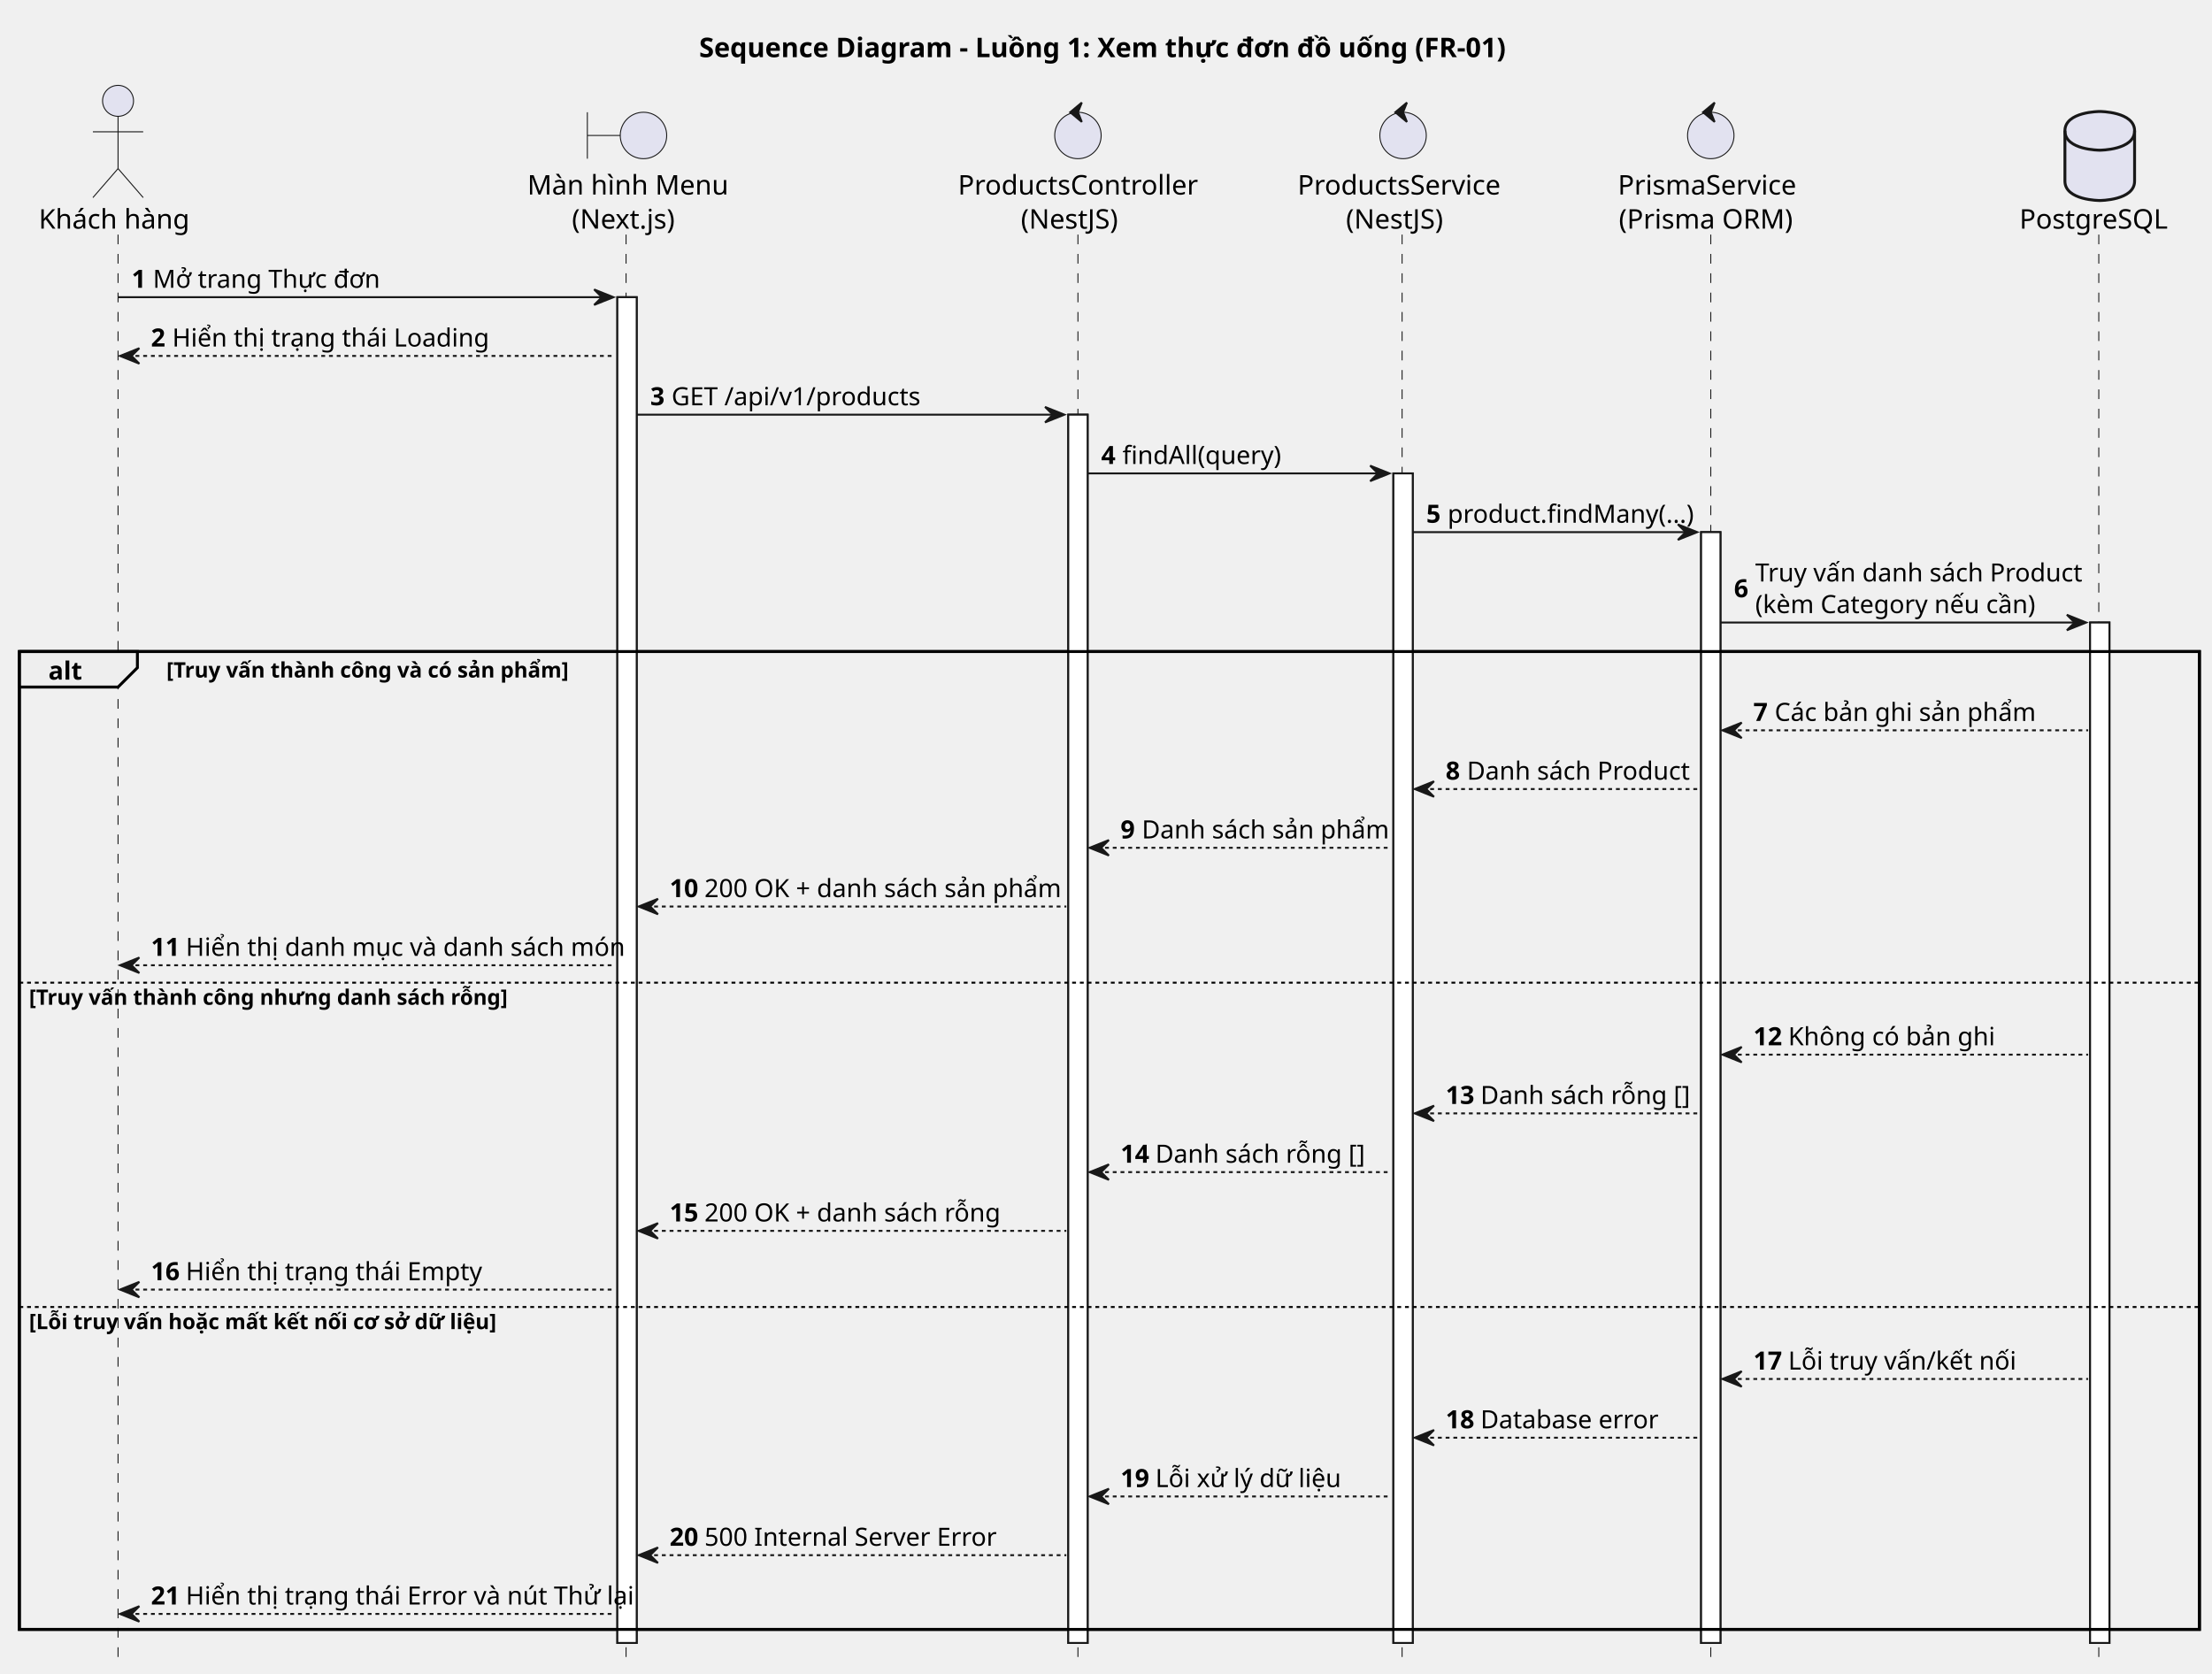
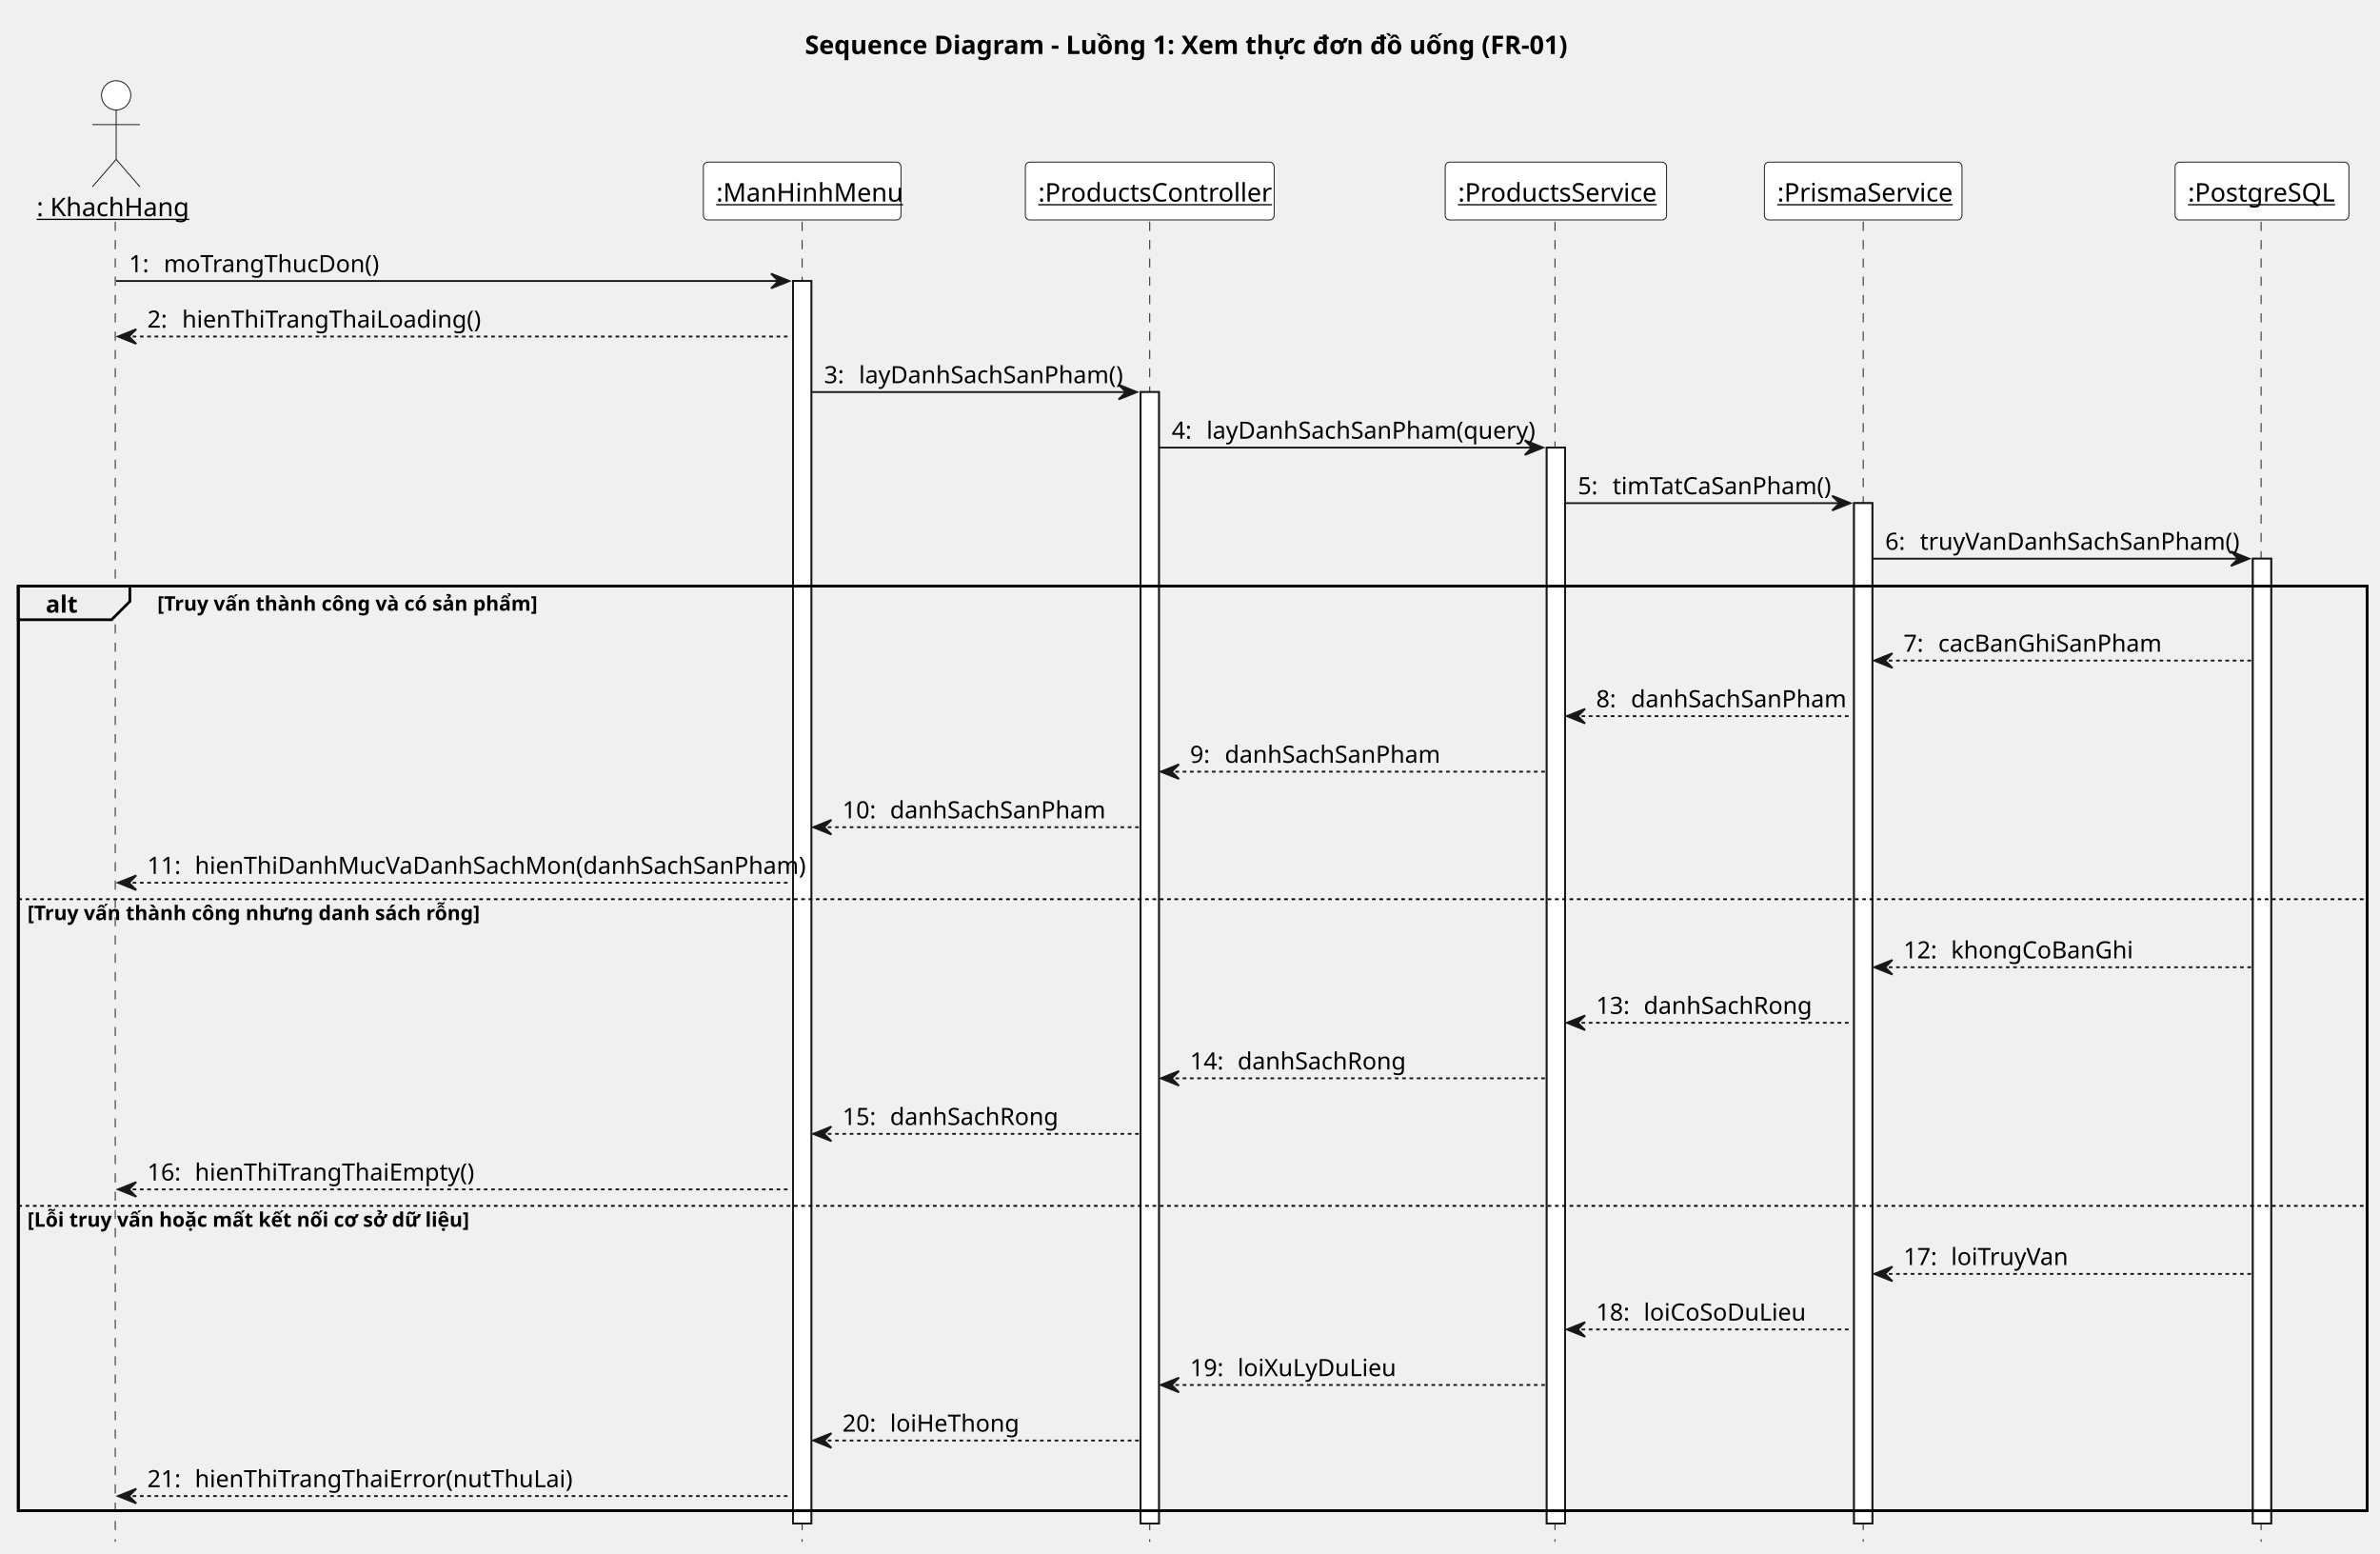
- <svg xmlns="http://www.w3.org/2000/svg" contentStyleType="text/css" height="865px" preserveAspectRatio="none" style="width:1143px;height:865px;background:#FFFFFF;" version="1.1" viewBox="0 0 1143 865" width="1143px" zoomAndPan="magnify">
+ <svg xmlns="http://www.w3.org/2000/svg" contentStyleType="text/css" height="849px" preserveAspectRatio="none" style="width:1301px;height:849px;background:#FFFFFF;" version="1.1" viewBox="0 0 1301 849" width="1301px" zoomAndPan="magnify">
  <defs />
  <g>
-     <text fill="#000000" font-family="sans-serif" font-size="14" font-weight="bold" lengthAdjust="spacing" textLength="423" x="361.25" y="29.533">Sequence Diagram - Luồng 1: Xem thực đơn đồ uống (FR-01)</text>
-     <rect fill="#FFFFFF" height="695.406" style="stroke:#181818;stroke-width:1.0;" width="10" x="319" y="153.57" />
-     <rect fill="#FFFFFF" height="634.703" style="stroke:#181818;stroke-width:1.0;" width="10" x="552" y="214.273" />
-     <rect fill="#FFFFFF" height="604.352" style="stroke:#181818;stroke-width:1.0;" width="10" x="720" y="244.625" />
-     <rect fill="#FFFFFF" height="574" style="stroke:#181818;stroke-width:1.0;" width="10" x="879" y="274.977" />
-     <rect fill="#FFFFFF" height="527.297" style="stroke:#181818;stroke-width:1.0;" width="10" x="1080" y="321.68" />
-     <rect fill="none" height="505.297" style="stroke:#000000;stroke-width:1.5;" width="1126.5" x="10" y="336.68" />
-     <line style="stroke:#181818;stroke-width:0.5;stroke-dasharray:5.0,5.0;" x1="61" x2="61" y1="121.219" y2="858.977" />
-     <line style="stroke:#181818;stroke-width:0.5;stroke-dasharray:5.0,5.0;" x1="323.5" x2="323.5" y1="121.219" y2="858.977" />
-     <line style="stroke:#181818;stroke-width:0.5;stroke-dasharray:5.0,5.0;" x1="557" x2="557" y1="121.219" y2="858.977" />
-     <line style="stroke:#181818;stroke-width:0.5;stroke-dasharray:5.0,5.0;" x1="724.5" x2="724.5" y1="121.219" y2="858.977" />
-     <line style="stroke:#181818;stroke-width:0.5;stroke-dasharray:5.0,5.0;" x1="884" x2="884" y1="121.219" y2="858.977" />
-     <line style="stroke:#181818;stroke-width:0.5;stroke-dasharray:5.0,5.0;" x1="1084.5" x2="1084.5" y1="121.219" y2="858.977" />
-     <text fill="#000000" font-family="sans-serif" font-size="14" lengthAdjust="spacing" textLength="76" x="20" y="118.143">Khách hàng</text>
-     <ellipse cx="61" cy="52.109" fill="#E2E2F0" rx="8" ry="8" style="stroke:#181818;stroke-width:0.5;" />
-     <path d="M61,60.109 L61,87.109 M48,68.109 L74,68.109 M61,87.109 L48,102.109 M61,87.109 L74,102.109 " fill="none" style="stroke:#181818;stroke-width:0.5;" />
-     <text fill="#000000" font-family="sans-serif" font-size="14" lengthAdjust="spacing" textLength="97" x="272.5" y="100.533">Màn hình Menu</text>
-     <text fill="#000000" font-family="sans-serif" font-size="14" lengthAdjust="spacing" textLength="51" x="295.5" y="118.143">(Next.js)</text>
-     <path d="M303.5,58 L303.5,82 M303.5,70 L320.5,70 " fill="none" style="stroke:#181818;stroke-width:0.5;" />
-     <ellipse cx="332.5" cy="70" fill="#E2E2F0" rx="12" ry="12" style="stroke:#181818;stroke-width:0.5;" />
-     <text fill="#000000" font-family="sans-serif" font-size="14" lengthAdjust="spacing" textLength="118" x="495" y="100.533">ProductsController</text>
-     <text fill="#000000" font-family="sans-serif" font-size="14" lengthAdjust="spacing" textLength="53" x="527.5" y="118.143">(NestJS)</text>
-     <ellipse cx="557" cy="70" fill="#E2E2F0" rx="12" ry="12" style="stroke:#181818;stroke-width:0.5;" />
-     <polygon fill="#181818" points="553,58,559,53,557,58,559,63,553,58" style="stroke:#181818;stroke-width:1.0;" />
-     <text fill="#000000" font-family="sans-serif" font-size="14" lengthAdjust="spacing" textLength="103" x="670.5" y="100.533">ProductsService</text>
-     <text fill="#000000" font-family="sans-serif" font-size="14" lengthAdjust="spacing" textLength="53" x="695.5" y="118.143">(NestJS)</text>
-     <ellipse cx="725" cy="70" fill="#E2E2F0" rx="12" ry="12" style="stroke:#181818;stroke-width:0.5;" />
-     <polygon fill="#181818" points="721,58,727,53,725,58,727,63,721,58" style="stroke:#181818;stroke-width:1.0;" />
-     <text fill="#000000" font-family="sans-serif" font-size="14" lengthAdjust="spacing" textLength="90" x="836" y="100.533">PrismaService</text>
-     <text fill="#000000" font-family="sans-serif" font-size="14" lengthAdjust="spacing" textLength="89" x="836.5" y="118.143">(Prisma ORM)</text>
-     <ellipse cx="884" cy="70" fill="#E2E2F0" rx="12" ry="12" style="stroke:#181818;stroke-width:0.5;" />
-     <polygon fill="#181818" points="880,58,886,53,884,58,886,63,880,58" style="stroke:#181818;stroke-width:1.0;" />
-     <text fill="#000000" font-family="sans-serif" font-size="14" lengthAdjust="spacing" textLength="77" x="1043.5" y="118.143">PostgreSQL</text>
-     <path d="M1067,67.609 C1067,57.609 1085,57.609 1085,57.609 C1085,57.609 1103,57.609 1103,67.609 L1103,93.609 C1103,103.609 1085,103.609 1085,103.609 C1085,103.609 1067,103.609 1067,93.609 L1067,67.609 " fill="#E2E2F0" style="stroke:#181818;stroke-width:1.5;" />
-     <path d="M1067,67.609 C1067,77.609 1085,77.609 1085,77.609 C1085,77.609 1103,77.609 1103,67.609 " fill="none" style="stroke:#181818;stroke-width:1.5;" />
-     <rect fill="#FFFFFF" height="695.406" style="stroke:#181818;stroke-width:1.0;" width="10" x="319" y="153.57" />
-     <rect fill="#FFFFFF" height="634.703" style="stroke:#181818;stroke-width:1.0;" width="10" x="552" y="214.273" />
-     <rect fill="#FFFFFF" height="604.352" style="stroke:#181818;stroke-width:1.0;" width="10" x="720" y="244.625" />
-     <rect fill="#FFFFFF" height="574" style="stroke:#181818;stroke-width:1.0;" width="10" x="879" y="274.977" />
-     <rect fill="#FFFFFF" height="527.297" style="stroke:#181818;stroke-width:1.0;" width="10" x="1080" y="321.68" />
-     <polygon fill="#181818" points="307,149.57,317,153.57,307,157.57,311,153.57" style="stroke:#181818;stroke-width:1.0;" />
-     <line style="stroke:#181818;stroke-width:1.0;" x1="61" x2="313" y1="153.57" y2="153.57" />
-     <text fill="#000000" font-family="sans-serif" font-size="13" font-weight="bold" lengthAdjust="spacing" textLength="7" x="68" y="148.714">1</text>
-     <text fill="#000000" font-family="sans-serif" font-size="13" lengthAdjust="spacing" textLength="114" x="79" y="148.714">Mở trang Thực đơn</text>
-     <polygon fill="#181818" points="72,179.922,62,183.922,72,187.922,68,183.922" style="stroke:#181818;stroke-width:1.0;" />
-     <line style="stroke:#181818;stroke-width:1.0;stroke-dasharray:2.0,2.0;" x1="66" x2="318" y1="183.922" y2="183.922" />
-     <text fill="#000000" font-family="sans-serif" font-size="13" font-weight="bold" lengthAdjust="spacing" textLength="7" x="78" y="179.065">2</text>
-     <text fill="#000000" font-family="sans-serif" font-size="13" lengthAdjust="spacing" textLength="151" x="89" y="179.065">Hiển thị trạng thái Loading</text>
-     <polygon fill="#181818" points="540,210.273,550,214.273,540,218.273,544,214.273" style="stroke:#181818;stroke-width:1.0;" />
-     <line style="stroke:#181818;stroke-width:1.0;" x1="329" x2="546" y1="214.273" y2="214.273" />
-     <text fill="#000000" font-family="sans-serif" font-size="13" font-weight="bold" lengthAdjust="spacing" textLength="7" x="336" y="209.417">3</text>
-     <text fill="#000000" font-family="sans-serif" font-size="13" lengthAdjust="spacing" textLength="121" x="347" y="209.417">GET /api/v1/products</text>
-     <polygon fill="#181818" points="708,240.625,718,244.625,708,248.625,712,244.625" style="stroke:#181818;stroke-width:1.0;" />
-     <line style="stroke:#181818;stroke-width:1.0;" x1="562" x2="714" y1="244.625" y2="244.625" />
-     <text fill="#000000" font-family="sans-serif" font-size="13" font-weight="bold" lengthAdjust="spacing" textLength="7" x="569" y="239.769">4</text>
-     <text fill="#000000" font-family="sans-serif" font-size="13" lengthAdjust="spacing" textLength="75" x="580" y="239.769">findAll(query)</text>
-     <polygon fill="#181818" points="867,270.977,877,274.977,867,278.977,871,274.977" style="stroke:#181818;stroke-width:1.0;" />
-     <line style="stroke:#181818;stroke-width:1.0;" x1="730" x2="873" y1="274.977" y2="274.977" />
-     <text fill="#000000" font-family="sans-serif" font-size="13" font-weight="bold" lengthAdjust="spacing" textLength="7" x="737" y="270.12">5</text>
-     <text fill="#000000" font-family="sans-serif" font-size="13" lengthAdjust="spacing" textLength="119" x="748" y="270.12">product.findMany(...)</text>
-     <polygon fill="#181818" points="1068,317.68,1078,321.68,1068,325.68,1072,321.68" style="stroke:#181818;stroke-width:1.0;" />
-     <line style="stroke:#181818;stroke-width:1.0;" x1="889" x2="1074" y1="321.68" y2="321.68" />
-     <text fill="#000000" font-family="sans-serif" font-size="13" font-weight="bold" lengthAdjust="spacing" textLength="7" x="896" y="308.647">6</text>
-     <text fill="#000000" font-family="sans-serif" font-size="13" lengthAdjust="spacing" textLength="161" x="907" y="300.472">Truy vấn danh sách Product</text>
-     <text fill="#000000" font-family="sans-serif" font-size="13" lengthAdjust="spacing" textLength="139" x="907" y="316.823">(kèm Category nếu cần)</text>
-     <path d="M10,336.68 L71,336.68 L71,345.031 L61,355.031 L10,355.031 L10,336.68 " fill="#EEEEEE" style="stroke:#000000;stroke-width:1.5;" />
-     <rect fill="none" height="505.297" style="stroke:#000000;stroke-width:1.5;" width="1126.5" x="10" y="336.68" />
-     <text fill="#000000" font-family="sans-serif" font-size="13" font-weight="bold" lengthAdjust="spacing" textLength="16" x="25" y="351.175">alt</text>
-     <text fill="#000000" font-family="sans-serif" font-size="11" font-weight="bold" lengthAdjust="spacing" textLength="207" x="86" y="350.099">[Truy vấn thành công và có sản phẩm]</text>
-     <polygon fill="#181818" points="900,373.383,890,377.383,900,381.383,896,377.383" style="stroke:#181818;stroke-width:1.0;" />
-     <line style="stroke:#181818;stroke-width:1.0;stroke-dasharray:2.0,2.0;" x1="894" x2="1079" y1="377.383" y2="377.383" />
-     <text fill="#000000" font-family="sans-serif" font-size="13" font-weight="bold" lengthAdjust="spacing" textLength="7" x="906" y="372.526">7</text>
-     <text fill="#000000" font-family="sans-serif" font-size="13" lengthAdjust="spacing" textLength="130" x="917" y="372.526">Các bản ghi sản phẩm</text>
-     <polygon fill="#181818" points="741,403.734,731,407.734,741,411.734,737,407.734" style="stroke:#181818;stroke-width:1.0;" />
-     <line style="stroke:#181818;stroke-width:1.0;stroke-dasharray:2.0,2.0;" x1="735" x2="878" y1="407.734" y2="407.734" />
-     <text fill="#000000" font-family="sans-serif" font-size="13" font-weight="bold" lengthAdjust="spacing" textLength="7" x="747" y="402.878">8</text>
-     <text fill="#000000" font-family="sans-serif" font-size="13" lengthAdjust="spacing" textLength="111" x="758" y="402.878">Danh sách Product</text>
-     <polygon fill="#181818" points="573,434.086,563,438.086,573,442.086,569,438.086" style="stroke:#181818;stroke-width:1.0;" />
-     <line style="stroke:#181818;stroke-width:1.0;stroke-dasharray:2.0,2.0;" x1="567" x2="719" y1="438.086" y2="438.086" />
-     <text fill="#000000" font-family="sans-serif" font-size="13" font-weight="bold" lengthAdjust="spacing" textLength="7" x="579" y="433.229">9</text>
-     <text fill="#000000" font-family="sans-serif" font-size="13" lengthAdjust="spacing" textLength="123" x="590" y="433.229">Danh sách sản phẩm</text>
-     <polygon fill="#181818" points="340,464.438,330,468.438,340,472.438,336,468.438" style="stroke:#181818;stroke-width:1.0;" />
-     <line style="stroke:#181818;stroke-width:1.0;stroke-dasharray:2.0,2.0;" x1="334" x2="551" y1="468.438" y2="468.438" />
-     <text fill="#000000" font-family="sans-serif" font-size="13" font-weight="bold" lengthAdjust="spacing" textLength="14" x="346" y="463.581">10</text>
-     <text fill="#000000" font-family="sans-serif" font-size="13" lengthAdjust="spacing" textLength="181" x="364" y="463.581">200 OK + danh sách sản phẩm</text>
-     <polygon fill="#181818" points="72,494.789,62,498.789,72,502.789,68,498.789" style="stroke:#181818;stroke-width:1.0;" />
-     <line style="stroke:#181818;stroke-width:1.0;stroke-dasharray:2.0,2.0;" x1="66" x2="318" y1="498.789" y2="498.789" />
-     <text fill="#000000" font-family="sans-serif" font-size="13" font-weight="bold" lengthAdjust="spacing" textLength="14" x="78" y="493.933">11</text>
-     <text fill="#000000" font-family="sans-serif" font-size="13" lengthAdjust="spacing" textLength="214" x="96" y="493.933">Hiển thị danh mục và danh sách món</text>
-     <line style="stroke:#000000;stroke-width:1.0;stroke-dasharray:2.0,2.0;" x1="10" x2="1136.5" y1="507.789" y2="507.789" />
-     <text fill="#000000" font-family="sans-serif" font-size="11" font-weight="bold" lengthAdjust="spacing" textLength="246" x="15" y="519.208">[Truy vấn thành công nhưng danh sách rỗng]</text>
-     <polygon fill="#181818" points="900,540.977,890,544.977,900,548.977,896,544.977" style="stroke:#181818;stroke-width:1.0;" />
-     <line style="stroke:#181818;stroke-width:1.0;stroke-dasharray:2.0,2.0;" x1="894" x2="1079" y1="544.977" y2="544.977" />
-     <text fill="#000000" font-family="sans-serif" font-size="13" font-weight="bold" lengthAdjust="spacing" textLength="14" x="906" y="540.12">12</text>
-     <text fill="#000000" font-family="sans-serif" font-size="13" lengthAdjust="spacing" textLength="101" x="924" y="540.12">Không có bản ghi</text>
-     <polygon fill="#181818" points="741,571.328,731,575.328,741,579.328,737,575.328" style="stroke:#181818;stroke-width:1.0;" />
-     <line style="stroke:#181818;stroke-width:1.0;stroke-dasharray:2.0,2.0;" x1="735" x2="878" y1="575.328" y2="575.328" />
-     <text fill="#000000" font-family="sans-serif" font-size="13" font-weight="bold" lengthAdjust="spacing" textLength="14" x="747" y="570.472">13</text>
-     <text fill="#000000" font-family="sans-serif" font-size="13" lengthAdjust="spacing" textLength="103" x="765" y="570.472">Danh sách rỗng []</text>
-     <polygon fill="#181818" points="573,601.68,563,605.68,573,609.68,569,605.68" style="stroke:#181818;stroke-width:1.0;" />
-     <line style="stroke:#181818;stroke-width:1.0;stroke-dasharray:2.0,2.0;" x1="567" x2="719" y1="605.68" y2="605.68" />
-     <text fill="#000000" font-family="sans-serif" font-size="13" font-weight="bold" lengthAdjust="spacing" textLength="14" x="579" y="600.823">14</text>
-     <text fill="#000000" font-family="sans-serif" font-size="13" lengthAdjust="spacing" textLength="103" x="597" y="600.823">Danh sách rỗng []</text>
-     <polygon fill="#181818" points="340,632.031,330,636.031,340,640.031,336,636.031" style="stroke:#181818;stroke-width:1.0;" />
-     <line style="stroke:#181818;stroke-width:1.0;stroke-dasharray:2.0,2.0;" x1="334" x2="551" y1="636.031" y2="636.031" />
-     <text fill="#000000" font-family="sans-serif" font-size="13" font-weight="bold" lengthAdjust="spacing" textLength="14" x="346" y="631.175">15</text>
-     <text fill="#000000" font-family="sans-serif" font-size="13" lengthAdjust="spacing" textLength="149" x="364" y="631.175">200 OK + danh sách rỗng</text>
-     <polygon fill="#181818" points="72,662.383,62,666.383,72,670.383,68,666.383" style="stroke:#181818;stroke-width:1.0;" />
-     <line style="stroke:#181818;stroke-width:1.0;stroke-dasharray:2.0,2.0;" x1="66" x2="318" y1="666.383" y2="666.383" />
-     <text fill="#000000" font-family="sans-serif" font-size="13" font-weight="bold" lengthAdjust="spacing" textLength="14" x="78" y="661.526">16</text>
-     <text fill="#000000" font-family="sans-serif" font-size="13" lengthAdjust="spacing" textLength="144" x="96" y="661.526">Hiển thị trạng thái Empty</text>
-     <line style="stroke:#000000;stroke-width:1.0;stroke-dasharray:2.0,2.0;" x1="10" x2="1136.5" y1="675.383" y2="675.383" />
-     <text fill="#000000" font-family="sans-serif" font-size="11" font-weight="bold" lengthAdjust="spacing" textLength="242" x="15" y="686.802">[Lỗi truy vấn hoặc mất kết nối cơ sở dữ liệu]</text>
-     <polygon fill="#181818" points="900,708.57,890,712.57,900,716.57,896,712.57" style="stroke:#181818;stroke-width:1.0;" />
-     <line style="stroke:#181818;stroke-width:1.0;stroke-dasharray:2.0,2.0;" x1="894" x2="1079" y1="712.57" y2="712.57" />
-     <text fill="#000000" font-family="sans-serif" font-size="13" font-weight="bold" lengthAdjust="spacing" textLength="14" x="906" y="707.714">17</text>
-     <text fill="#000000" font-family="sans-serif" font-size="13" lengthAdjust="spacing" textLength="109" x="924" y="707.714">Lỗi truy vấn/kết nối</text>
-     <polygon fill="#181818" points="741,738.922,731,742.922,741,746.922,737,742.922" style="stroke:#181818;stroke-width:1.0;" />
-     <line style="stroke:#181818;stroke-width:1.0;stroke-dasharray:2.0,2.0;" x1="735" x2="878" y1="742.922" y2="742.922" />
-     <text fill="#000000" font-family="sans-serif" font-size="13" font-weight="bold" lengthAdjust="spacing" textLength="14" x="747" y="738.065">18</text>
-     <text fill="#000000" font-family="sans-serif" font-size="13" lengthAdjust="spacing" textLength="85" x="765" y="738.065">Database error</text>
-     <polygon fill="#181818" points="573,769.273,563,773.273,573,777.273,569,773.273" style="stroke:#181818;stroke-width:1.0;" />
-     <line style="stroke:#181818;stroke-width:1.0;stroke-dasharray:2.0,2.0;" x1="567" x2="719" y1="773.273" y2="773.273" />
-     <text fill="#000000" font-family="sans-serif" font-size="13" font-weight="bold" lengthAdjust="spacing" textLength="14" x="579" y="768.417">19</text>
-     <text fill="#000000" font-family="sans-serif" font-size="13" lengthAdjust="spacing" textLength="95" x="597" y="768.417">Lỗi xử lý dữ liệu</text>
-     <polygon fill="#181818" points="340,799.625,330,803.625,340,807.625,336,803.625" style="stroke:#181818;stroke-width:1.0;" />
-     <line style="stroke:#181818;stroke-width:1.0;stroke-dasharray:2.0,2.0;" x1="334" x2="551" y1="803.625" y2="803.625" />
-     <text fill="#000000" font-family="sans-serif" font-size="13" font-weight="bold" lengthAdjust="spacing" textLength="14" x="346" y="798.769">20</text>
-     <text fill="#000000" font-family="sans-serif" font-size="13" lengthAdjust="spacing" textLength="139" x="364" y="798.769">500 Internal Server Error</text>
-     <polygon fill="#181818" points="72,829.977,62,833.977,72,837.977,68,833.977" style="stroke:#181818;stroke-width:1.0;" />
-     <line style="stroke:#181818;stroke-width:1.0;stroke-dasharray:2.0,2.0;" x1="66" x2="318" y1="833.977" y2="833.977" />
-     <text fill="#000000" font-family="sans-serif" font-size="13" font-weight="bold" lengthAdjust="spacing" textLength="14" x="78" y="829.12">21</text>
-     <text fill="#000000" font-family="sans-serif" font-size="13" lengthAdjust="spacing" textLength="216" x="96" y="829.12">Hiển thị trạng thái Error và nút Thử lại</text>
+     <text fill="#000000" font-family="sans-serif" font-size="14" font-weight="bold" lengthAdjust="spacing" textLength="423" x="440" y="29.533">Sequence Diagram - Luồng 1: Xem thực đơn đồ uống (FR-01)</text>
+     <rect fill="#FFFFFF" height="679.055" style="stroke:#181818;stroke-width:1.0;" width="10" x="433.5" y="153.57" />
+     <rect fill="#FFFFFF" height="618.352" style="stroke:#181818;stroke-width:1.0;" width="10" x="623.5" y="214.273" />
+     <rect fill="#FFFFFF" height="588" style="stroke:#181818;stroke-width:1.0;" width="10" x="845.5" y="244.625" />
+     <rect fill="#FFFFFF" height="557.648" style="stroke:#181818;stroke-width:1.0;" width="10" x="1013.5" y="274.977" />
+     <rect fill="#FFFFFF" height="527.297" style="stroke:#181818;stroke-width:1.0;" width="10" x="1231.5" y="305.328" />
+     <rect fill="none" height="505.297" style="stroke:#000000;stroke-width:1.5;" width="1284" x="10" y="320.328" />
+     <line style="stroke:#181818;stroke-width:0.5;stroke-dasharray:5.0,5.0;" x1="63" x2="63" y1="121.219" y2="842.625" />
+     <line style="stroke:#181818;stroke-width:0.5;stroke-dasharray:5.0,5.0;" x1="438.5" x2="438.5" y1="121.219" y2="842.625" />
+     <line style="stroke:#181818;stroke-width:0.5;stroke-dasharray:5.0,5.0;" x1="628.5" x2="628.5" y1="121.219" y2="842.625" />
+     <line style="stroke:#181818;stroke-width:0.5;stroke-dasharray:5.0,5.0;" x1="850" x2="850" y1="121.219" y2="842.625" />
+     <line style="stroke:#181818;stroke-width:0.5;stroke-dasharray:5.0,5.0;" x1="1018.5" x2="1018.5" y1="121.219" y2="842.625" />
+     <line style="stroke:#181818;stroke-width:0.5;stroke-dasharray:5.0,5.0;" x1="1236" x2="1236" y1="121.219" y2="842.625" />
+     <text fill="#000000" font-family="sans-serif" font-size="14" lengthAdjust="spacing" text-decoration="underline" textLength="81" x="20" y="118.143">: KhachHang</text>
+     <ellipse cx="63.5" cy="52.109" fill="#FFFFFF" rx="8" ry="8" style="stroke:#181818;stroke-width:0.5;" />
+     <path d="M63.5,60.109 L63.5,87.109 M50.5,68.109 L76.5,68.109 M63.5,87.109 L50.5,102.109 M63.5,87.109 L76.5,102.109 " fill="none" style="stroke:#181818;stroke-width:0.5;" />
+     <rect fill="#FFFFFF" height="31.609" rx="2.5" ry="2.5" style="stroke:#181818;stroke-width:0.5;" width="108" x="384.5" y="88.609" />
+     <text fill="#000000" font-family="sans-serif" font-size="14" lengthAdjust="spacing" text-decoration="underline" textLength="94" x="391.5" y="110.143">:ManHinhMenu</text>
+     <rect fill="#FFFFFF" height="31.609" rx="2.5" ry="2.5" style="stroke:#181818;stroke-width:0.5;" width="136" x="560.5" y="88.609" />
+     <text fill="#000000" font-family="sans-serif" font-size="14" lengthAdjust="spacing" text-decoration="underline" textLength="122" x="567.5" y="110.143">:ProductsController</text>
+     <rect fill="#FFFFFF" height="31.609" rx="2.5" ry="2.5" style="stroke:#181818;stroke-width:0.5;" width="121" x="790" y="88.609" />
+     <text fill="#000000" font-family="sans-serif" font-size="14" lengthAdjust="spacing" text-decoration="underline" textLength="107" x="797" y="110.143">:ProductsService</text>
+     <rect fill="#FFFFFF" height="31.609" rx="2.5" ry="2.5" style="stroke:#181818;stroke-width:0.5;" width="108" x="964.5" y="88.609" />
+     <text fill="#000000" font-family="sans-serif" font-size="14" lengthAdjust="spacing" text-decoration="underline" textLength="94" x="971.5" y="110.143">:PrismaService</text>
+     <rect fill="#FFFFFF" height="31.609" rx="2.5" ry="2.5" style="stroke:#181818;stroke-width:0.5;" width="95" x="1189" y="88.609" />
+     <text fill="#000000" font-family="sans-serif" font-size="14" lengthAdjust="spacing" text-decoration="underline" textLength="81" x="1196" y="110.143">:PostgreSQL</text>
+     <rect fill="#FFFFFF" height="679.055" style="stroke:#181818;stroke-width:1.0;" width="10" x="433.5" y="153.57" />
+     <rect fill="#FFFFFF" height="618.352" style="stroke:#181818;stroke-width:1.0;" width="10" x="623.5" y="214.273" />
+     <rect fill="#FFFFFF" height="588" style="stroke:#181818;stroke-width:1.0;" width="10" x="845.5" y="244.625" />
+     <rect fill="#FFFFFF" height="557.648" style="stroke:#181818;stroke-width:1.0;" width="10" x="1013.5" y="274.977" />
+     <rect fill="#FFFFFF" height="527.297" style="stroke:#181818;stroke-width:1.0;" width="10" x="1231.5" y="305.328" />
+     <polygon fill="#181818" points="421.5,149.57,431.5,153.57,421.5,157.57,425.5,153.57" style="stroke:#181818;stroke-width:1.0;" />
+     <line style="stroke:#181818;stroke-width:1.0;" x1="63.5" x2="427.5" y1="153.57" y2="153.57" />
+     <text fill="#000000" font-family="sans-serif" font-size="13" lengthAdjust="spacing" textLength="11" x="70.5" y="148.714">1:</text>
+     <text fill="#000000" font-family="sans-serif" font-size="13" lengthAdjust="spacing" textLength="109" x="89.5" y="148.714">moTrangThucDon()</text>
+     <polygon fill="#181818" points="74.5,179.922,64.5,183.922,74.5,187.922,70.5,183.922" style="stroke:#181818;stroke-width:1.0;" />
+     <line style="stroke:#181818;stroke-width:1.0;stroke-dasharray:2.0,2.0;" x1="68.5" x2="432.5" y1="183.922" y2="183.922" />
+     <text fill="#000000" font-family="sans-serif" font-size="13" lengthAdjust="spacing" textLength="11" x="80.5" y="179.065">2:</text>
+     <text fill="#000000" font-family="sans-serif" font-size="13" lengthAdjust="spacing" textLength="150" x="99.5" y="179.065">hienThiTrangThaiLoading()</text>
+     <polygon fill="#181818" points="611.5,210.273,621.5,214.273,611.5,218.273,615.5,214.273" style="stroke:#181818;stroke-width:1.0;" />
+     <line style="stroke:#181818;stroke-width:1.0;" x1="443.5" x2="617.5" y1="214.273" y2="214.273" />
+     <text fill="#000000" font-family="sans-serif" font-size="13" lengthAdjust="spacing" textLength="11" x="450.5" y="209.417">3:</text>
+     <text fill="#000000" font-family="sans-serif" font-size="13" lengthAdjust="spacing" textLength="142" x="469.5" y="209.417">layDanhSachSanPham()</text>
+     <polygon fill="#181818" points="833.5,240.625,843.5,244.625,833.5,248.625,837.5,244.625" style="stroke:#181818;stroke-width:1.0;" />
+     <line style="stroke:#181818;stroke-width:1.0;" x1="633.5" x2="839.5" y1="244.625" y2="244.625" />
+     <text fill="#000000" font-family="sans-serif" font-size="13" lengthAdjust="spacing" textLength="11" x="640.5" y="239.769">4:</text>
+     <text fill="#000000" font-family="sans-serif" font-size="13" lengthAdjust="spacing" textLength="174" x="659.5" y="239.769">layDanhSachSanPham(query)</text>
+     <polygon fill="#181818" points="1001.5,270.977,1011.5,274.977,1001.5,278.977,1005.5,274.977" style="stroke:#181818;stroke-width:1.0;" />
+     <line style="stroke:#181818;stroke-width:1.0;" x1="855.5" x2="1007.5" y1="274.977" y2="274.977" />
+     <text fill="#000000" font-family="sans-serif" font-size="13" lengthAdjust="spacing" textLength="11" x="862.5" y="270.12">5:</text>
+     <text fill="#000000" font-family="sans-serif" font-size="13" lengthAdjust="spacing" textLength="117" x="881.5" y="270.12">timTatCaSanPham()</text>
+     <polygon fill="#181818" points="1219.5,301.328,1229.5,305.328,1219.5,309.328,1223.5,305.328" style="stroke:#181818;stroke-width:1.0;" />
+     <line style="stroke:#181818;stroke-width:1.0;" x1="1023.5" x2="1225.5" y1="305.328" y2="305.328" />
+     <text fill="#000000" font-family="sans-serif" font-size="13" lengthAdjust="spacing" textLength="11" x="1030.5" y="300.472">6:</text>
+     <text fill="#000000" font-family="sans-serif" font-size="13" lengthAdjust="spacing" textLength="170" x="1049.5" y="300.472">truyVanDanhSachSanPham()</text>
+     <path d="M10,320.328 L71,320.328 L71,328.68 L61,338.68 L10,338.68 L10,320.328 " fill="#EEEEEE" style="stroke:#000000;stroke-width:1.5;" />
+     <rect fill="none" height="505.297" style="stroke:#000000;stroke-width:1.5;" width="1284" x="10" y="320.328" />
+     <text fill="#000000" font-family="sans-serif" font-size="13" font-weight="bold" lengthAdjust="spacing" textLength="16" x="25" y="334.823">alt</text>
+     <text fill="#000000" font-family="sans-serif" font-size="11" font-weight="bold" lengthAdjust="spacing" textLength="207" x="86" y="333.747">[Truy vấn thành công và có sản phẩm]</text>
+     <polygon fill="#181818" points="1034.5,357.031,1024.5,361.031,1034.5,365.031,1030.5,361.031" style="stroke:#181818;stroke-width:1.0;" />
+     <line style="stroke:#181818;stroke-width:1.0;stroke-dasharray:2.0,2.0;" x1="1028.5" x2="1230.5" y1="361.031" y2="361.031" />
+     <text fill="#000000" font-family="sans-serif" font-size="13" lengthAdjust="spacing" textLength="11" x="1040.5" y="356.175">7:</text>
+     <text fill="#000000" font-family="sans-serif" font-size="13" lengthAdjust="spacing" textLength="121" x="1059.5" y="356.175">cacBanGhiSanPham</text>
+     <polygon fill="#181818" points="866.5,387.383,856.5,391.383,866.5,395.383,862.5,391.383" style="stroke:#181818;stroke-width:1.0;" />
+     <line style="stroke:#181818;stroke-width:1.0;stroke-dasharray:2.0,2.0;" x1="860.5" x2="1012.5" y1="391.383" y2="391.383" />
+     <text fill="#000000" font-family="sans-serif" font-size="13" lengthAdjust="spacing" textLength="11" x="872.5" y="386.526">8:</text>
+     <text fill="#000000" font-family="sans-serif" font-size="13" lengthAdjust="spacing" textLength="115" x="891.5" y="386.526">danhSachSanPham</text>
+     <polygon fill="#181818" points="644.5,417.734,634.5,421.734,644.5,425.734,640.5,421.734" style="stroke:#181818;stroke-width:1.0;" />
+     <line style="stroke:#181818;stroke-width:1.0;stroke-dasharray:2.0,2.0;" x1="638.5" x2="844.5" y1="421.734" y2="421.734" />
+     <text fill="#000000" font-family="sans-serif" font-size="13" lengthAdjust="spacing" textLength="11" x="650.5" y="416.878">9:</text>
+     <text fill="#000000" font-family="sans-serif" font-size="13" lengthAdjust="spacing" textLength="115" x="669.5" y="416.878">danhSachSanPham</text>
+     <polygon fill="#181818" points="454.5,448.086,444.5,452.086,454.5,456.086,450.5,452.086" style="stroke:#181818;stroke-width:1.0;" />
+     <line style="stroke:#181818;stroke-width:1.0;stroke-dasharray:2.0,2.0;" x1="448.5" x2="622.5" y1="452.086" y2="452.086" />
+     <text fill="#000000" font-family="sans-serif" font-size="13" lengthAdjust="spacing" textLength="18" x="460.5" y="447.229">10:</text>
+     <text fill="#000000" font-family="sans-serif" font-size="13" lengthAdjust="spacing" textLength="115" x="486.5" y="447.229">danhSachSanPham</text>
+     <polygon fill="#181818" points="74.5,478.438,64.5,482.438,74.5,486.438,70.5,482.438" style="stroke:#181818;stroke-width:1.0;" />
+     <line style="stroke:#181818;stroke-width:1.0;stroke-dasharray:2.0,2.0;" x1="68.5" x2="432.5" y1="482.438" y2="482.438" />
+     <text fill="#000000" font-family="sans-serif" font-size="13" lengthAdjust="spacing" textLength="18" x="80.5" y="477.581">11:</text>
+     <text fill="#000000" font-family="sans-serif" font-size="13" lengthAdjust="spacing" textLength="320" x="106.5" y="477.581">hienThiDanhMucVaDanhSachMon(danhSachSanPham)</text>
+     <line style="stroke:#000000;stroke-width:1.0;stroke-dasharray:2.0,2.0;" x1="10" x2="1294" y1="491.438" y2="491.438" />
+     <text fill="#000000" font-family="sans-serif" font-size="11" font-weight="bold" lengthAdjust="spacing" textLength="246" x="15" y="502.856">[Truy vấn thành công nhưng danh sách rỗng]</text>
+     <polygon fill="#181818" points="1034.5,524.625,1024.5,528.625,1034.5,532.625,1030.5,528.625" style="stroke:#181818;stroke-width:1.0;" />
+     <line style="stroke:#181818;stroke-width:1.0;stroke-dasharray:2.0,2.0;" x1="1028.5" x2="1230.5" y1="528.625" y2="528.625" />
+     <text fill="#000000" font-family="sans-serif" font-size="13" lengthAdjust="spacing" textLength="18" x="1040.5" y="523.769">12:</text>
+     <text fill="#000000" font-family="sans-serif" font-size="13" lengthAdjust="spacing" textLength="94" x="1066.5" y="523.769">khongCoBanGhi</text>
+     <polygon fill="#181818" points="866.5,554.977,856.5,558.977,866.5,562.977,862.5,558.977" style="stroke:#181818;stroke-width:1.0;" />
+     <line style="stroke:#181818;stroke-width:1.0;stroke-dasharray:2.0,2.0;" x1="860.5" x2="1012.5" y1="558.977" y2="558.977" />
+     <text fill="#000000" font-family="sans-serif" font-size="13" lengthAdjust="spacing" textLength="18" x="872.5" y="554.12">13:</text>
+     <text fill="#000000" font-family="sans-serif" font-size="13" lengthAdjust="spacing" textLength="88" x="898.5" y="554.12">danhSachRong</text>
+     <polygon fill="#181818" points="644.5,585.328,634.5,589.328,644.5,593.328,640.5,589.328" style="stroke:#181818;stroke-width:1.0;" />
+     <line style="stroke:#181818;stroke-width:1.0;stroke-dasharray:2.0,2.0;" x1="638.5" x2="844.5" y1="589.328" y2="589.328" />
+     <text fill="#000000" font-family="sans-serif" font-size="13" lengthAdjust="spacing" textLength="18" x="650.5" y="584.472">14:</text>
+     <text fill="#000000" font-family="sans-serif" font-size="13" lengthAdjust="spacing" textLength="88" x="676.5" y="584.472">danhSachRong</text>
+     <polygon fill="#181818" points="454.5,615.68,444.5,619.68,454.5,623.68,450.5,619.68" style="stroke:#181818;stroke-width:1.0;" />
+     <line style="stroke:#181818;stroke-width:1.0;stroke-dasharray:2.0,2.0;" x1="448.5" x2="622.5" y1="619.68" y2="619.68" />
+     <text fill="#000000" font-family="sans-serif" font-size="13" lengthAdjust="spacing" textLength="18" x="460.5" y="614.823">15:</text>
+     <text fill="#000000" font-family="sans-serif" font-size="13" lengthAdjust="spacing" textLength="88" x="486.5" y="614.823">danhSachRong</text>
+     <polygon fill="#181818" points="74.5,646.031,64.5,650.031,74.5,654.031,70.5,650.031" style="stroke:#181818;stroke-width:1.0;" />
+     <line style="stroke:#181818;stroke-width:1.0;stroke-dasharray:2.0,2.0;" x1="68.5" x2="432.5" y1="650.031" y2="650.031" />
+     <text fill="#000000" font-family="sans-serif" font-size="13" lengthAdjust="spacing" textLength="18" x="80.5" y="645.175">16:</text>
+     <text fill="#000000" font-family="sans-serif" font-size="13" lengthAdjust="spacing" textLength="143" x="106.5" y="645.175">hienThiTrangThaiEmpty()</text>
+     <line style="stroke:#000000;stroke-width:1.0;stroke-dasharray:2.0,2.0;" x1="10" x2="1294" y1="659.031" y2="659.031" />
+     <text fill="#000000" font-family="sans-serif" font-size="11" font-weight="bold" lengthAdjust="spacing" textLength="242" x="15" y="670.45">[Lỗi truy vấn hoặc mất kết nối cơ sở dữ liệu]</text>
+     <polygon fill="#181818" points="1034.5,692.219,1024.5,696.219,1034.5,700.219,1030.5,696.219" style="stroke:#181818;stroke-width:1.0;" />
+     <line style="stroke:#181818;stroke-width:1.0;stroke-dasharray:2.0,2.0;" x1="1028.5" x2="1230.5" y1="696.219" y2="696.219" />
+     <text fill="#000000" font-family="sans-serif" font-size="13" lengthAdjust="spacing" textLength="18" x="1040.5" y="691.362">17:</text>
+     <text fill="#000000" font-family="sans-serif" font-size="13" lengthAdjust="spacing" textLength="61" x="1066.5" y="691.362">loiTruyVan</text>
+     <polygon fill="#181818" points="866.5,722.57,856.5,726.57,866.5,730.57,862.5,726.57" style="stroke:#181818;stroke-width:1.0;" />
+     <line style="stroke:#181818;stroke-width:1.0;stroke-dasharray:2.0,2.0;" x1="860.5" x2="1012.5" y1="726.57" y2="726.57" />
+     <text fill="#000000" font-family="sans-serif" font-size="13" lengthAdjust="spacing" textLength="18" x="872.5" y="721.714">18:</text>
+     <text fill="#000000" font-family="sans-serif" font-size="13" lengthAdjust="spacing" textLength="85" x="898.5" y="721.714">loiCoSoDuLieu</text>
+     <polygon fill="#181818" points="644.5,752.922,634.5,756.922,644.5,760.922,640.5,756.922" style="stroke:#181818;stroke-width:1.0;" />
+     <line style="stroke:#181818;stroke-width:1.0;stroke-dasharray:2.0,2.0;" x1="638.5" x2="844.5" y1="756.922" y2="756.922" />
+     <text fill="#000000" font-family="sans-serif" font-size="13" lengthAdjust="spacing" textLength="18" x="650.5" y="752.065">19:</text>
+     <text fill="#000000" font-family="sans-serif" font-size="13" lengthAdjust="spacing" textLength="81" x="676.5" y="752.065">loiXuLyDuLieu</text>
+     <polygon fill="#181818" points="454.5,783.273,444.5,787.273,454.5,791.273,450.5,787.273" style="stroke:#181818;stroke-width:1.0;" />
+     <line style="stroke:#181818;stroke-width:1.0;stroke-dasharray:2.0,2.0;" x1="448.5" x2="622.5" y1="787.273" y2="787.273" />
+     <text fill="#000000" font-family="sans-serif" font-size="13" lengthAdjust="spacing" textLength="18" x="460.5" y="782.417">20:</text>
+     <text fill="#000000" font-family="sans-serif" font-size="13" lengthAdjust="spacing" textLength="64" x="486.5" y="782.417">loiHeThong</text>
+     <polygon fill="#181818" points="74.5,813.625,64.5,817.625,74.5,821.625,70.5,817.625" style="stroke:#181818;stroke-width:1.0;" />
+     <line style="stroke:#181818;stroke-width:1.0;stroke-dasharray:2.0,2.0;" x1="68.5" x2="432.5" y1="817.625" y2="817.625" />
+     <text fill="#000000" font-family="sans-serif" font-size="13" lengthAdjust="spacing" textLength="18" x="80.5" y="812.769">21:</text>
+     <text fill="#000000" font-family="sans-serif" font-size="13" lengthAdjust="spacing" textLength="189" x="106.5" y="812.769">hienThiTrangThaiError(nutThuLai)</text>
  </g>
</svg>
